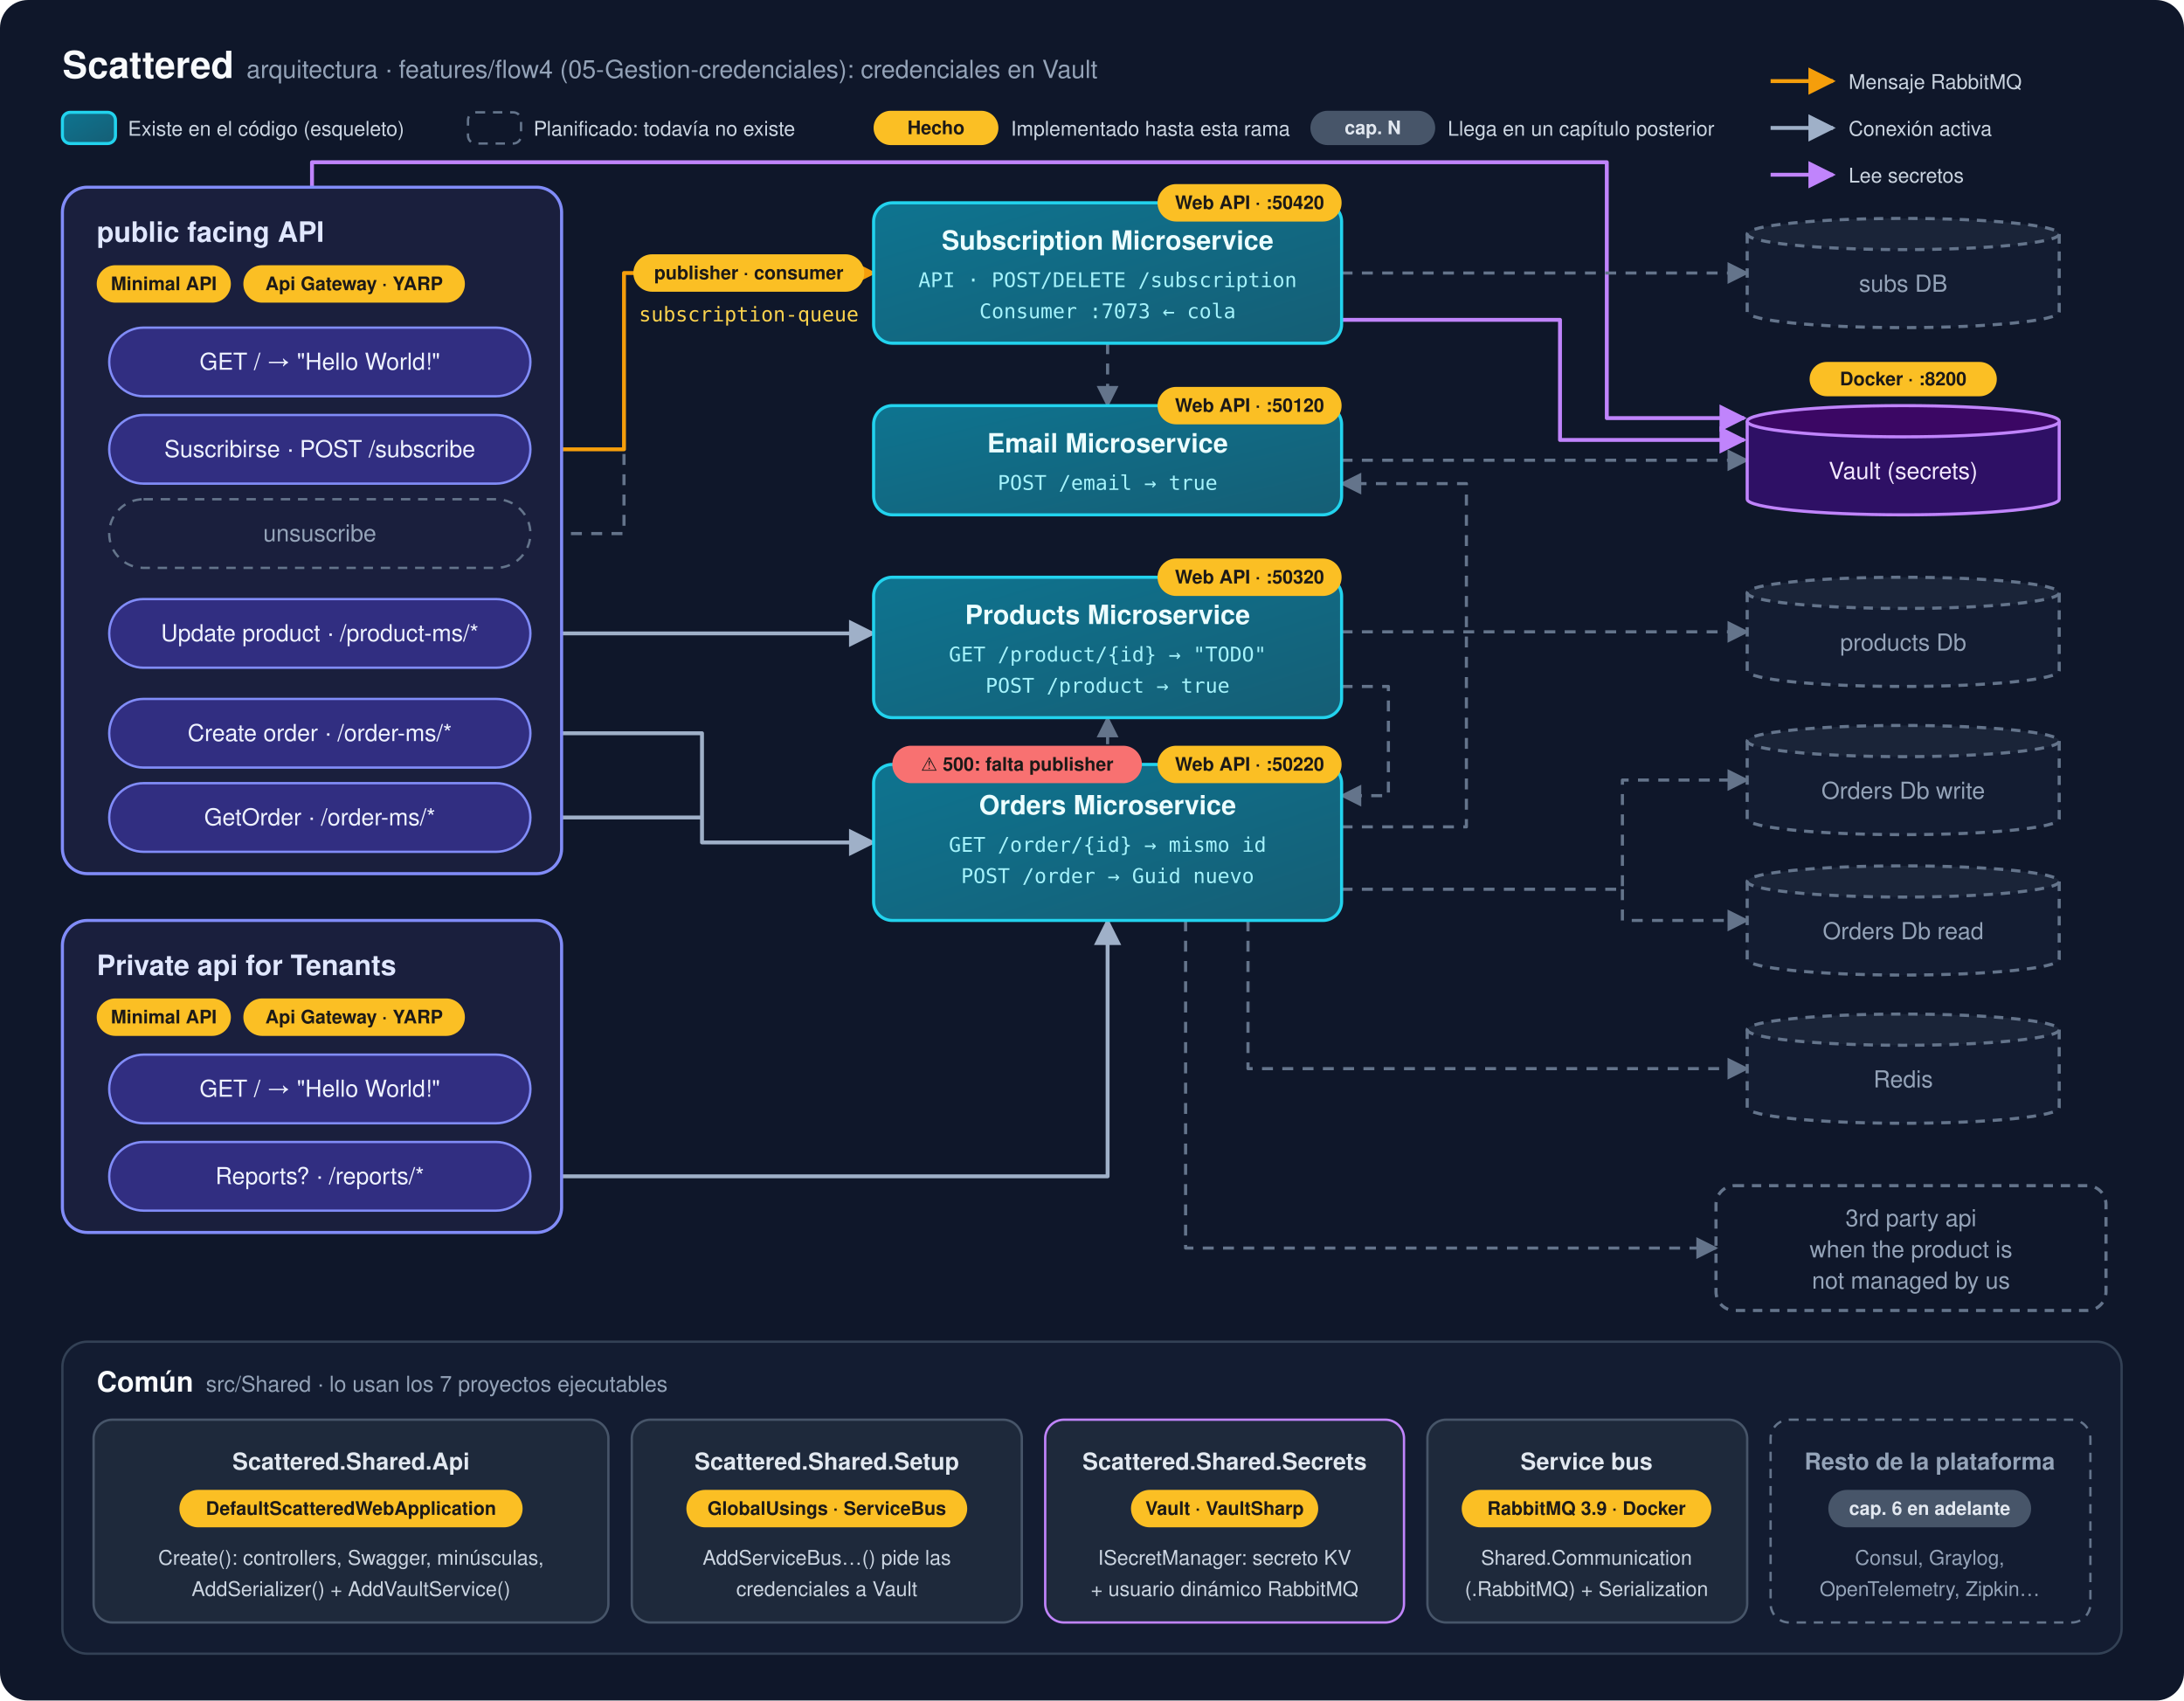
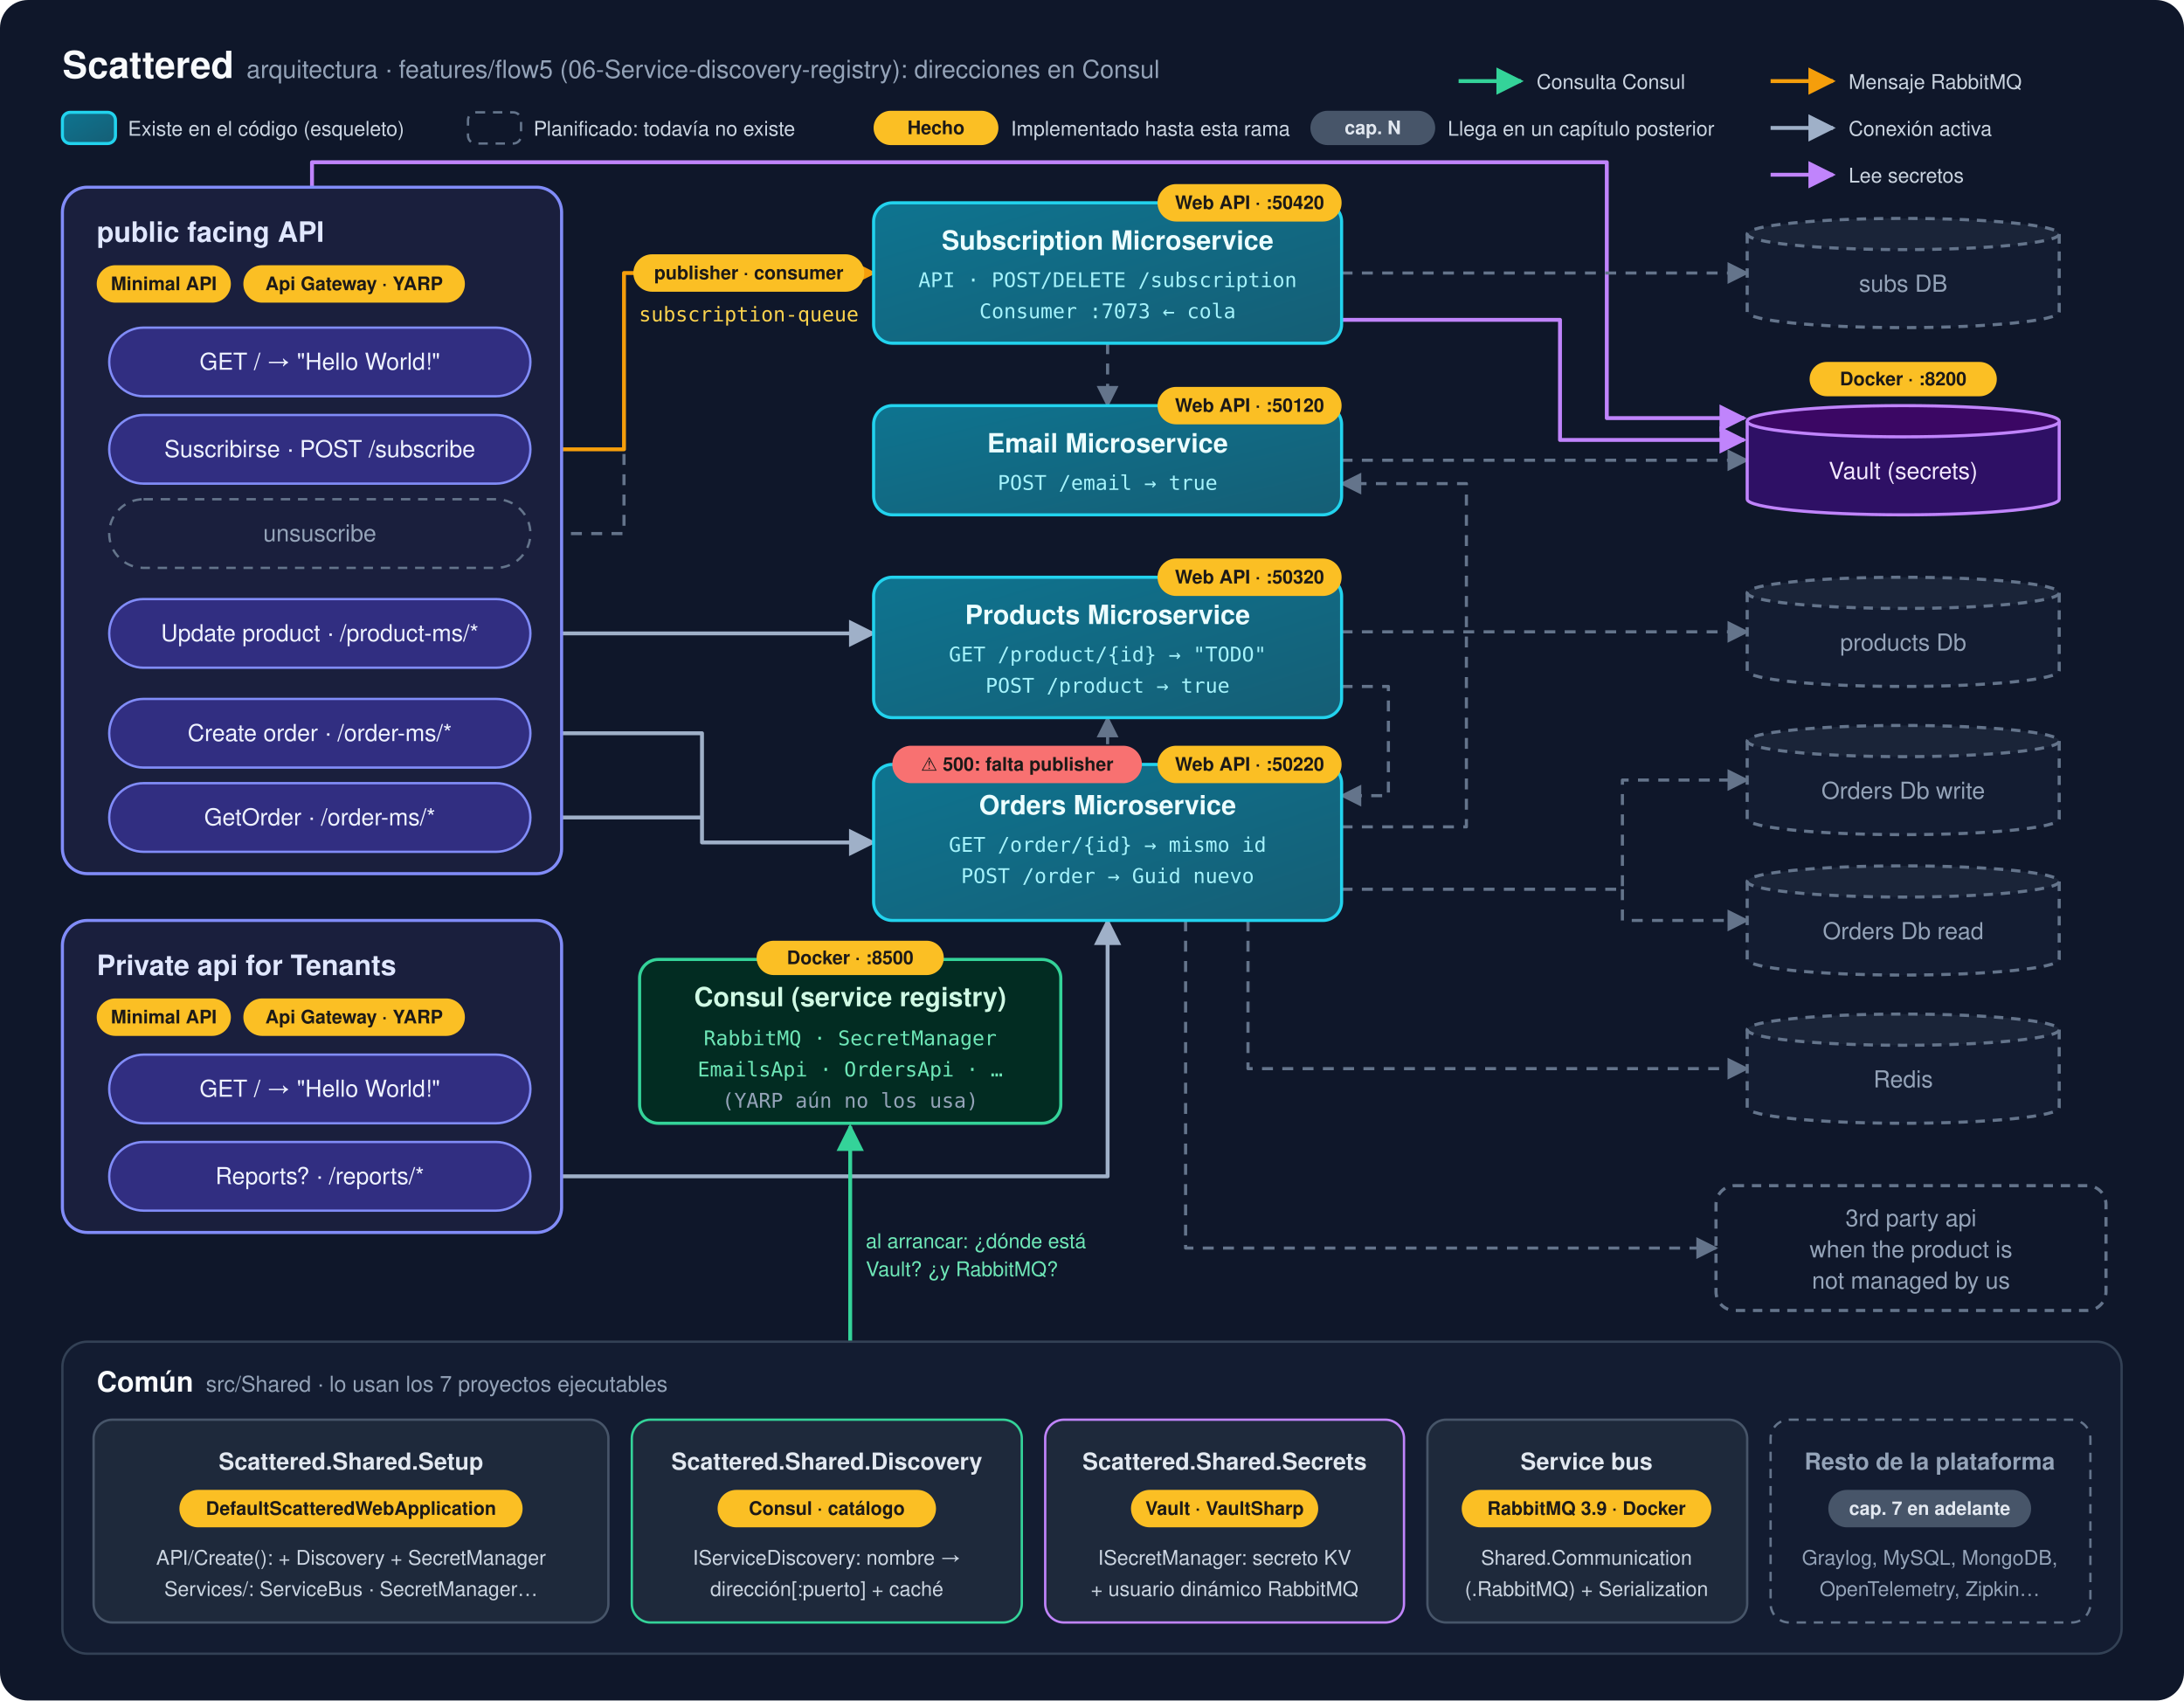
<svg xmlns="http://www.w3.org/2000/svg" viewBox="0 0 1400 1090" width="1400" height="1090" font-family="'Segoe UI', 'Helvetica Neue', Helvetica, Arial, sans-serif">
  <defs>
    <marker id="arrow" viewBox="0 0 10 10" refX="9" refY="5" markerWidth="7" markerHeight="7" orient="auto">
      <path d="M0 0 L10 5 L0 10 z" fill="#64748b" />
    </marker>
    <marker id="arrow-async" viewBox="0 0 10 10" refX="9" refY="5" markerWidth="7" markerHeight="7" orient="auto">
      <path d="M0 0 L10 5 L0 10 z" fill="#f59e0b" />
    </marker>
    <marker id="arrow-live" viewBox="0 0 10 10" refX="9" refY="5" markerWidth="7" markerHeight="7" orient="auto">
      <path d="M0 0 L10 5 L0 10 z" fill="#9fb0c8" />
+     </marker>
+     <marker id="arrow-discovery" viewBox="0 0 10 10" refX="9" refY="5" markerWidth="7" markerHeight="7" orient="auto">
+       <path d="M0 0 L10 5 L0 10 z" fill="#34d399" />
    </marker>
    <marker id="arrow-secret" viewBox="0 0 10 10" refX="9" refY="5" markerWidth="7" markerHeight="7" orient="auto">
      <path d="M0 0 L10 5 L0 10 z" fill="#c084fc" />
    </marker>
    <linearGradient id="svc" x1="0" y1="0" x2="1" y2="1">
      <stop offset="0" stop-color="#0e7490" />
      <stop offset="1" stop-color="#155e75" />
    </linearGradient>
    <g id="db-live">
      <path d="M0 10 v50 a100 10 0 0 0 200 0 v-50" fill="#2e1065" stroke="#c084fc" stroke-width="2" />
      <ellipse cx="100" cy="10" rx="100" ry="10" fill="#3b0764" stroke="#c084fc" stroke-width="2" />
    </g>
    <g id="db">
      <path d="M0 10 v50 a100 10 0 0 0 200 0 v-50" fill="#131c31" stroke="#64748b" stroke-width="2" stroke-dasharray="6 5" />
      <ellipse cx="100" cy="10" rx="100" ry="10" fill="#1a2438" stroke="#64748b" stroke-width="2" stroke-dasharray="6 5" />
    </g>
  </defs>
  <style>
    .plan { fill: none; stroke: #64748b; stroke-width: 2; stroke-dasharray: 7 6; stroke-linejoin: round; marker-end: url(#arrow); }
    .async-live { fill: none; stroke: #f59e0b; stroke-width: 2.5; stroke-linejoin: round; marker-end: url(#arrow-async); }
    .tag-warn { fill: #f87171; }
    .secret-live { fill: none; stroke: #c084fc; stroke-width: 2.5; stroke-linejoin: round; marker-end: url(#arrow-secret); }
+     .discovery-live { fill: none; stroke: #34d399; stroke-width: 2.5; stroke-linejoin: round; marker-end: url(#arrow-discovery); }
+     .registry { fill: #022c22; stroke: #34d399; stroke-width: 2; }
    .line { fill: none; stroke: #9fb0c8; stroke-width: 2.5; stroke-linejoin: round; marker-end: url(#arrow-live); }
    .join { fill: none; stroke: #9fb0c8; stroke-width: 2.5; stroke-linejoin: round; }
    .plan-join { fill: none; stroke: #64748b; stroke-width: 2; stroke-dasharray: 7 6; stroke-linejoin: round; }
    .gateway { fill: #1a1f3d; stroke: #818cf8; stroke-width: 2; }
    .gateway-title { fill: #e0e7ff; font-size: 18px; font-weight: 600; }
    .endpoint { fill: #312e81; stroke: #818cf8; stroke-width: 1.5; }
    .endpoint-text { fill: #eef2ff; font-size: 15px; text-anchor: middle; }
    .planned { fill: none; stroke: #64748b; stroke-width: 1.5; stroke-dasharray: 6 5; }
    .planned-text { fill: #94a3b8; font-size: 15px; text-anchor: middle; }
    .service { fill: url(#svc); stroke: #22d3ee; stroke-width: 2; }
    .service-text { fill: #ecfeff; font-size: 17px; font-weight: 600; text-anchor: middle; }
    .code { fill: #a5f3fc; font-size: 13px; text-anchor: middle; font-family: 'SFMono-Regular', Menlo, Consolas, monospace; }
    .db-text { fill: #94a3b8; font-size: 15px; text-anchor: middle; }
    .external { fill: none; stroke: #64748b; stroke-width: 2; stroke-dasharray: 6 5; }
    .tag { fill: #fbbf24; }
    .tag-next { fill: #475569; }
    .tag-text { fill: #1c1917; font-size: 12px; font-weight: 700; text-anchor: middle; }
    .tag-next-text { fill: #e2e8f0; font-size: 12px; font-weight: 700; text-anchor: middle; }
    .panel { fill: #131c31; stroke: #334155; stroke-width: 1.5; }
    .card { fill: #1e293b; stroke: #475569; stroke-width: 1.5; }
    .card-text { fill: #e2e8f0; font-size: 15px; font-weight: 600; text-anchor: middle; }
    .card-note { fill: #cbd5e1; font-size: 13px; text-anchor: middle; }
    .muted { fill: #94a3b8; }
    .legend { fill: #cbd5e1; font-size: 13px; }
  </style>
  <rect width="1400" height="1090" rx="18" fill="#0f172a" />
  <text x="40" y="50" fill="#f8fafc" font-size="24" font-weight="700">Scattered</text>
-   <text x="158" y="50" fill="#94a3b8" font-size="16">arquitectura · features/flow4 (05-Gestion-credenciales): credenciales en Vault</text>
+   <text x="158" y="50" fill="#94a3b8" font-size="16">arquitectura · features/flow5 (06-Service-discovery-registry): direcciones en Consul</text>
  <rect x="40" y="72" width="34" height="20" rx="5" class="service" />
  <text class="legend" x="82" y="87">Existe en el código (esqueleto)</text>
  <rect x="300" y="72" width="34" height="20" rx="5" class="planned" />
  <text class="legend" x="342" y="87">Planificado: todavía no existe</text>
  <rect class="tag" x="560" y="71" width="80" height="22" rx="11" />
  <text class="tag-text" x="600" y="86">Hecho</text>
  <text class="legend" x="648" y="87">Implementado hasta esta rama</text>
  <rect class="tag-next" x="840" y="71" width="80" height="22" rx="11" />
  <text class="tag-next-text" x="880" y="86">cap. N</text>
  <text class="legend" x="928" y="87">Llega en un capítulo posterior</text>
  <path class="line" d="M1135 82 H1175" />
  <text class="legend" x="1185" y="87">Conexión activa</text>
  <path class="async-live" d="M1135 52 H1175" />
  <text class="legend" x="1185" y="57">Mensaje RabbitMQ</text>
  <path class="secret-live" d="M1135 112 H1175" />
  <text class="legend" x="1185" y="117">Lee secretos</text>
+   <path class="discovery-live" d="M935 52 H975" />
+   <text class="legend" x="985" y="57">Consulta Consul</text>
  <path class="async-live" d="M340 288 H400 V175 H560" />
  <path class="plan-join" d="M340 342 H400 V288" />
  <path class="line" d="M340 406 H560" />
  <path class="line" d="M340 470 H450 V540 H560" />
  <path class="join" d="M340 524 H450" />
  <path class="line" d="M340 754 H710 V590" />
  <path class="plan" d="M710 220 V260" />
  <path class="secret-live" d="M860 205 H1000 V282 H1118" />
  <path class="secret-live" d="M200 120 V104 H1030 V268 H1118" />
  <path class="plan" d="M710 490 V460" />
  <path class="plan" d="M860 440 H890 V510 H860" />
  <path class="plan" d="M860 530 H940 V310 H860" />
  <path class="plan" d="M860 175 H1120" />
  <path class="plan" d="M860 295 H1120" />
  <path class="plan" d="M860 405 H1120" />
  <path class="plan" d="M860 570 H1040 V500 H1120" />
  <path class="plan" d="M1040 570 V590 H1120" />
  <path class="plan" d="M800 590 V685 H1120" />
  <path class="plan" d="M760 590 V800 H1100" />
+   <path class="discovery-live" d="M545 860 V722" />
  <rect class="gateway" x="40" y="120" width="320" height="440" rx="16" />
  <text class="gateway-title" x="62" y="155">public facing API</text>
  <rect class="tag" x="62" y="170" width="86" height="24" rx="12" />
  <text class="tag-text" x="105" y="186">Minimal API</text>
  <rect class="tag" x="156" y="170" width="142" height="24" rx="12" />
  <text class="tag-text" x="227" y="186">Api Gateway · YARP</text>
  <rect class="endpoint" x="70" y="210" width="270" height="44" rx="22" />
  <text class="endpoint-text" x="205" y="237">GET /  →  "Hello World!"</text>
  <rect class="endpoint" x="70" y="266" width="270" height="44" rx="22" />
  <text class="endpoint-text" x="205" y="293">Suscribirse · POST /subscribe</text>
  <rect class="planned" x="70" y="320" width="270" height="44" rx="22" />
  <text class="planned-text" x="205" y="347">unsuscribe</text>
  <rect class="endpoint" x="70" y="384" width="270" height="44" rx="22" />
  <text class="endpoint-text" x="205" y="411">Update product · /product-ms/*</text>
  <rect class="endpoint" x="70" y="448" width="270" height="44" rx="22" />
  <text class="endpoint-text" x="205" y="475">Create order · /order-ms/*</text>
  <rect class="endpoint" x="70" y="502" width="270" height="44" rx="22" />
  <text class="endpoint-text" x="205" y="529">GetOrder · /order-ms/*</text>
  <rect class="gateway" x="40" y="590" width="320" height="200" rx="16" />
  <text class="gateway-title" x="62" y="625">Private api for Tenants</text>
  <rect class="tag" x="62" y="640" width="86" height="24" rx="12" />
  <text class="tag-text" x="105" y="656">Minimal API</text>
  <rect class="tag" x="156" y="640" width="142" height="24" rx="12" />
  <text class="tag-text" x="227" y="656">Api Gateway · YARP</text>
  <rect class="endpoint" x="70" y="676" width="270" height="44" rx="22" />
  <text class="endpoint-text" x="205" y="703">GET /  →  "Hello World!"</text>
  <rect class="endpoint" x="70" y="732" width="270" height="44" rx="22" />
  <text class="endpoint-text" x="205" y="759">Reports? · /reports/*</text>
  <rect class="service" x="560" y="130" width="300" height="90" rx="12" />
  <text class="service-text" x="710" y="160">Subscription Microservice</text>
  <text class="code" x="710" y="184">API · POST/DELETE /subscription</text>
  <text class="code" x="710" y="204">Consumer :7073 ← cola</text>
  <rect class="tag" x="742" y="118" width="118" height="24" rx="12" />
  <text class="tag-text" x="801" y="134">Web API · :50420</text>
  <rect class="service" x="560" y="260" width="300" height="70" rx="12" />
  <text class="service-text" x="710" y="290">Email Microservice</text>
  <text class="code" x="710" y="314">POST /email → true</text>
  <rect class="tag" x="742" y="248" width="118" height="24" rx="12" />
  <text class="tag-text" x="801" y="264">Web API · :50120</text>
  <rect class="service" x="560" y="370" width="300" height="90" rx="12" />
  <text class="service-text" x="710" y="400">Products Microservice</text>
  <text class="code" x="710" y="424">GET /product/{id} → "TODO"</text>
  <text class="code" x="710" y="444">POST /product → true</text>
  <rect class="tag" x="742" y="358" width="118" height="24" rx="12" />
  <text class="tag-text" x="801" y="374">Web API · :50320</text>
  <rect class="service" x="560" y="490" width="300" height="100" rx="12" />
  <text class="service-text" x="710" y="522">Orders Microservice</text>
  <text class="code" x="710" y="546">GET /order/{id} → mismo id</text>
  <text class="code" x="710" y="566">POST /order → Guid nuevo</text>
  <rect class="tag" x="742" y="478" width="118" height="24" rx="12" />
  <text class="tag-text" x="801" y="494">Web API · :50220</text>
  <rect class="tag-warn" x="572" y="478" width="160" height="24" rx="12" />
  <text class="tag-text" x="652" y="494">⚠ 500: falta publisher</text>
  <rect class="tag" x="406" y="163" width="148" height="24" rx="12" />
  <text class="tag-text" x="480" y="179">publisher · consumer</text>
  <text class="code" x="480" y="206" style="fill:#fcd34d">subscription-queue</text>
+   <rect class="registry" x="410" y="615" width="270" height="105" rx="12" />
+   <text class="service-text" x="545" y="645" style="fill:#d1fae5">Consul (service registry)</text>
+   <text class="code" x="545" y="670" style="fill:#6ee7b7">RabbitMQ · SecretManager</text>
+   <text class="code" x="545" y="690" style="fill:#6ee7b7">EmailsApi · OrdersApi · …</text>
+   <text class="code" x="545" y="710" style="fill:#94a3b8">(YARP aún no los usa)</text>
+   <rect class="tag" x="485" y="603" width="120" height="22" rx="11" />
+   <text class="tag-text" x="545" y="618">Docker · :8500</text>
+   <text class="legend" x="555" y="800" style="fill:#6ee7b7">al arrancar: ¿dónde está</text>
+   <text class="legend" x="555" y="818" style="fill:#6ee7b7">Vault? ¿y RabbitMQ?</text>
  <use href="#db" x="1120" y="140" />
  <text class="db-text" x="1220" y="187">subs DB</text>
  <use href="#db-live" x="1120" y="260" />
  <text class="db-text" x="1220" y="307" style="fill:#f3e8ff">Vault (secrets)</text>
  <rect class="tag" x="1160" y="232" width="120" height="22" rx="11" />
  <text class="tag-text" x="1220" y="247">Docker · :8200</text>
  <use href="#db" x="1120" y="370" />
  <text class="db-text" x="1220" y="417">products Db</text>
  <use href="#db" x="1120" y="465" />
  <text class="db-text" x="1220" y="512">Orders Db write</text>
  <use href="#db" x="1120" y="555" />
  <text class="db-text" x="1220" y="602">Orders Db read</text>
  <use href="#db" x="1120" y="650" />
  <text class="db-text" x="1220" y="697">Redis</text>
  <rect class="external" x="1100" y="760" width="250" height="80" rx="12" />
  <text class="db-text" x="1225" y="786">3rd party api</text>
  <text class="db-text" x="1225" y="806">when the product is</text>
  <text class="db-text" x="1225" y="826">not managed by us</text>
  <rect class="panel" x="40" y="860" width="1320" height="200" rx="16" />
  <text x="62" y="892" fill="#f8fafc" font-size="18" font-weight="600">Común</text>
  <text x="132" y="892" fill="#94a3b8" font-size="14">src/Shared · lo usan los 7 proyectos ejecutables</text>
  <rect class="card" x="60" y="910" width="330" height="130" rx="12" />
-   <text class="card-text" x="225" y="942">Scattered.Shared.Api</text>
+   <text class="card-text" x="225" y="942">Scattered.Shared.Setup</text>
  <rect class="tag" x="115" y="955" width="220" height="24" rx="12" />
  <text class="tag-text" x="225" y="971">DefaultScatteredWebApplication</text>
-   <text class="card-note" x="225" y="1003">Create(): controllers, Swagger, minúsculas,</text>
-   <text class="card-note" x="225" y="1023">AddSerializer() + AddVaultService()</text>
-   <rect class="card" x="405" y="910" width="250" height="130" rx="12" />
-   <text class="card-text" x="530" y="942">Scattered.Shared.Setup</text>
-   <rect class="tag" x="440" y="955" width="180" height="24" rx="12" />
-   <text class="tag-text" x="530" y="971">GlobalUsings · ServiceBus</text>
-   <text class="card-note" x="530" y="1003">AddServiceBus…() pide las</text>
-   <text class="card-note" x="530" y="1023">credenciales a Vault</text>
+   <text class="card-note" x="225" y="1003">API/Create(): + Discovery + SecretManager</text>
+   <text class="card-note" x="225" y="1023">Services/: ServiceBus · SecretManager…</text>
+   <rect class="card" x="405" y="910" width="250" height="130" rx="12" style="stroke:#34d399" />
+   <text class="card-text" x="530" y="942">Scattered.Shared.Discovery</text>
+   <rect class="tag" x="460" y="955" width="140" height="24" rx="12" />
+   <text class="tag-text" x="530" y="971">Consul · catálogo</text>
+   <text class="card-note" x="530" y="1003">IServiceDiscovery: nombre →</text>
+   <text class="card-note" x="530" y="1023">dirección[:puerto] + caché</text>
  <rect class="card" x="670" y="910" width="230" height="130" rx="12" style="stroke:#c084fc" />
  <text class="card-text" x="785" y="942">Scattered.Shared.Secrets</text>
  <rect class="tag" x="725" y="955" width="120" height="24" rx="12" />
  <text class="tag-text" x="785" y="971">Vault · VaultSharp</text>
  <text class="card-note" x="785" y="1003">ISecretManager: secreto KV</text>
  <text class="card-note" x="785" y="1023">+ usuario dinámico RabbitMQ</text>
  <rect class="card" x="915" y="910" width="205" height="130" rx="12" />
  <text class="card-text" x="1017" y="942">Service bus</text>
  <rect class="tag" x="937" y="955" width="160" height="24" rx="12" />
  <text class="tag-text" x="1017" y="971">RabbitMQ 3.9 · Docker</text>
  <text class="card-note" x="1017" y="1003">Shared.Communication</text>
  <text class="card-note" x="1017" y="1023">(.RabbitMQ) + Serialization</text>
  <rect class="planned" x="1135" y="910" width="205" height="130" rx="12" />
  <text class="card-text muted" x="1237" y="942">Resto de la plataforma</text>
  <rect class="tag-next" x="1172" y="955" width="130" height="24" rx="12" />
-   <text class="tag-next-text" x="1237" y="971">cap. 6 en adelante</text>
-   <text class="card-note muted" x="1237" y="1003">Consul, Graylog,</text>
+   <text class="tag-next-text" x="1237" y="971">cap. 7 en adelante</text>
+   <text class="card-note muted" x="1237" y="1003">Graylog, MySQL, MongoDB,</text>
  <text class="card-note muted" x="1237" y="1023">OpenTelemetry, Zipkin…</text>
</svg>
